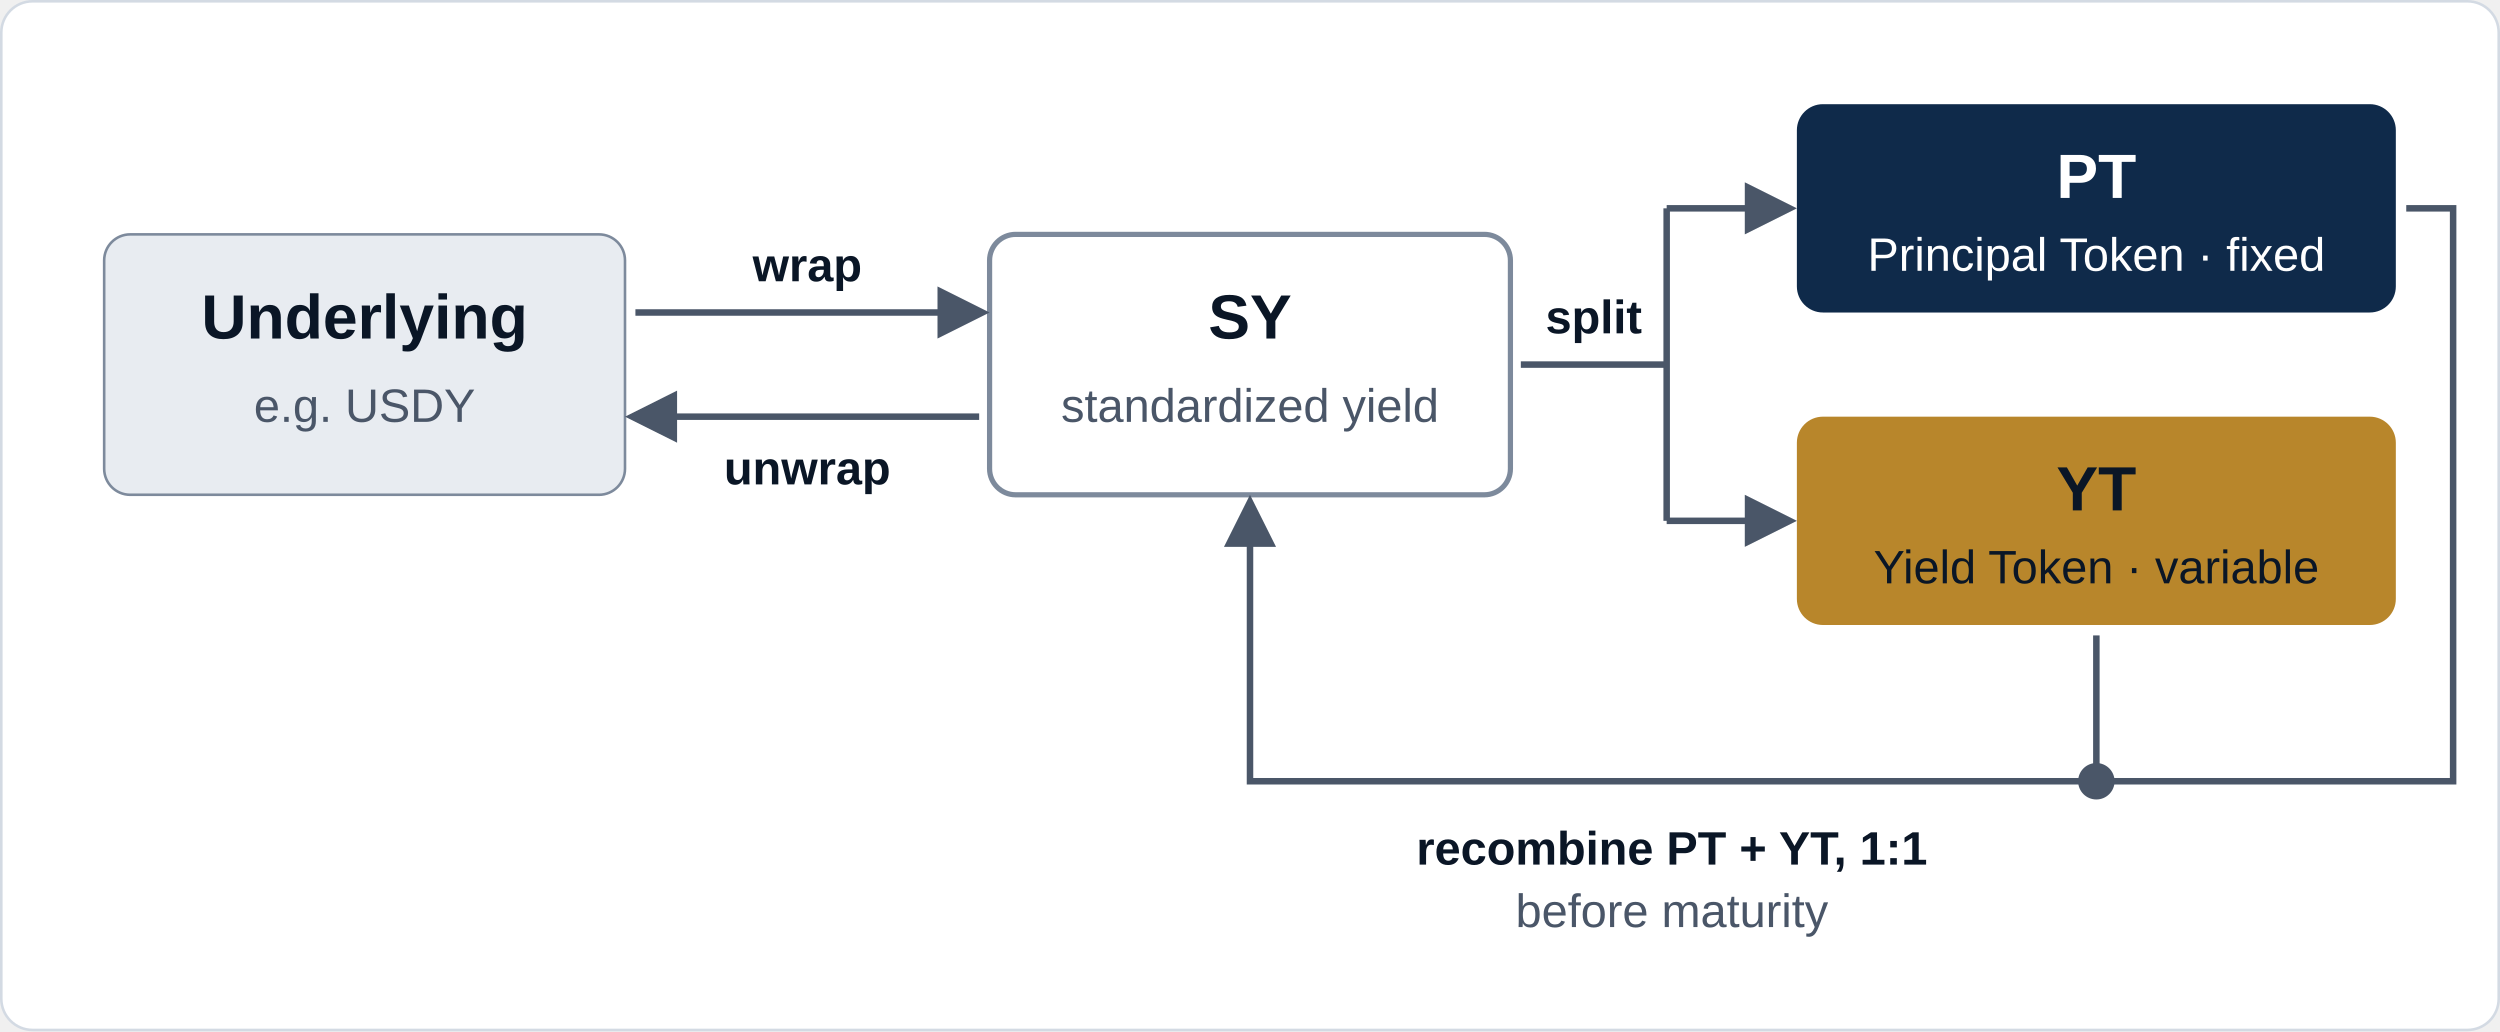
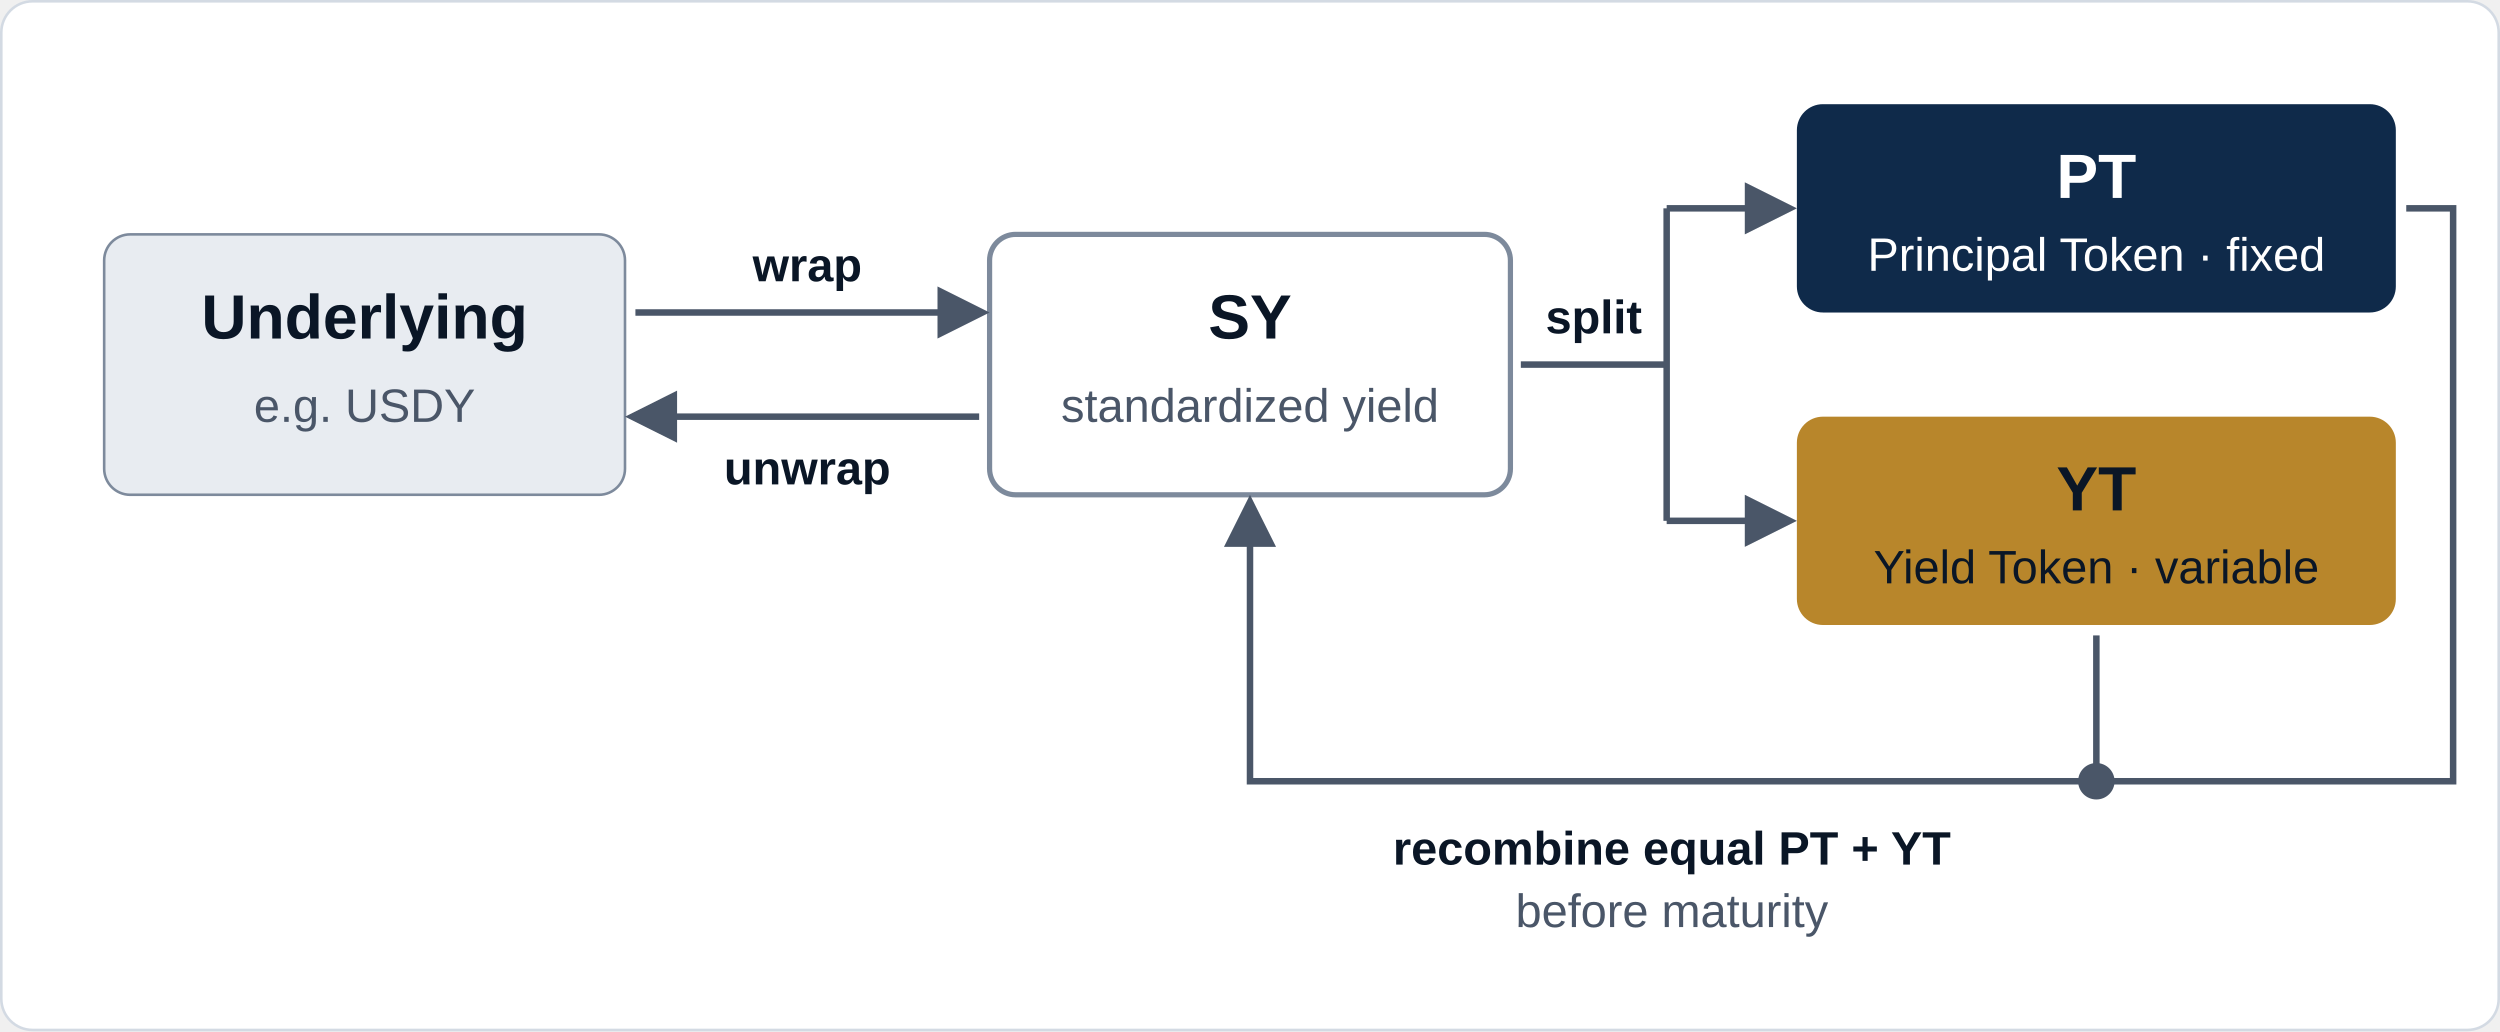
<svg xmlns="http://www.w3.org/2000/svg" viewBox="0 0 960 396" width="960" height="396" role="img" aria-labelledby="tok-title tok-desc" font-family="'Hanken Grotesk', 'Helvetica Neue', Arial, sans-serif">
  <defs>
    <marker id="tok-arrow" viewBox="0 0 10 10" refX="8" refY="5" markerWidth="8" markerHeight="8" orient="auto">
      <path d="M0 0 L10 5 L0 10 z" fill="#4a5668" />
    </marker>
  </defs>
  <rect x="0.5" y="0.5" width="959" height="395" rx="12" fill="#ffffff" stroke="#d3dae3" />
  <rect x="40" y="90" width="200" height="100" rx="10" fill="#e8ecf1" stroke="#7d8a9c" />
  <text x="140" y="130" text-anchor="middle" font-size="24" font-weight="700" fill="#0a1626">Underlying</text>
  <text x="140" y="162" text-anchor="middle" font-size="18" fill="#4a5668">e.g. USDY</text>
  <rect x="380" y="90" width="200" height="100" rx="10" fill="#ffffff" stroke="#7d8a9c" stroke-width="2" />
  <text x="480" y="130" text-anchor="middle" font-size="24" font-weight="700" fill="#0a1626">SY</text>
  <text x="480" y="162" text-anchor="middle" font-size="18" fill="#4a5668">standardized yield</text>
  <rect x="690" y="40" width="230" height="80" rx="10" fill="#0f2a4a" />
  <text x="805" y="76" text-anchor="middle" font-size="24" font-weight="700" fill="#ffffff">PT</text>
  <text x="805" y="104" text-anchor="middle" font-size="18" fill="#ffffff">Principal Token · fixed</text>
  <rect x="690" y="160" width="230" height="80" rx="10" fill="#b8862b" />
  <text x="805" y="196" text-anchor="middle" font-size="24" font-weight="700" fill="#0a1626">YT</text>
  <text x="805" y="224" text-anchor="middle" font-size="18" fill="#0a1626">Yield Token · variable</text>
  <line x1="244" y1="120" x2="376" y2="120" stroke="#4a5668" stroke-width="2.5" marker-end="url(#tok-arrow)" />
  <text x="310" y="108" text-anchor="middle" font-size="18" font-weight="600" fill="#0a1626">wrap</text>
  <line x1="376" y1="160" x2="244" y2="160" stroke="#4a5668" stroke-width="2.5" marker-end="url(#tok-arrow)" />
  <text x="310" y="186" text-anchor="middle" font-size="18" font-weight="600" fill="#0a1626">unwrap</text>
  <path d="M584 140 H640 M640 80 V200" fill="none" stroke="#4a5668" stroke-width="2.5" />
  <path d="M640 80 H686" fill="none" stroke="#4a5668" stroke-width="2.5" marker-end="url(#tok-arrow)" />
  <path d="M640 200 H686" fill="none" stroke="#4a5668" stroke-width="2.5" marker-end="url(#tok-arrow)" />
  <text x="612" y="128" text-anchor="middle" font-size="18" font-weight="600" fill="#0a1626">split</text>
  <path d="M924 80 H942 V300 H805" fill="none" stroke="#4a5668" stroke-width="2.5" />
  <path d="M805 244 V300" fill="none" stroke="#4a5668" stroke-width="2.5" />
  <path d="M805 300 H480 V194" fill="none" stroke="#4a5668" stroke-width="2.5" marker-end="url(#tok-arrow)" />
  <circle cx="805" cy="300" r="7" fill="#4a5668" />
-   <text x="642" y="332" text-anchor="middle" font-size="18" font-weight="600" fill="#0a1626">recombine PT + YT, 1:1</text>
+   <text x="642" y="332" text-anchor="middle" font-size="18" font-weight="600" fill="#0a1626">recombine equal PT + YT</text>
  <text x="642" y="356" text-anchor="middle" font-size="18" fill="#4a5668">before maturity</text>
</svg>
